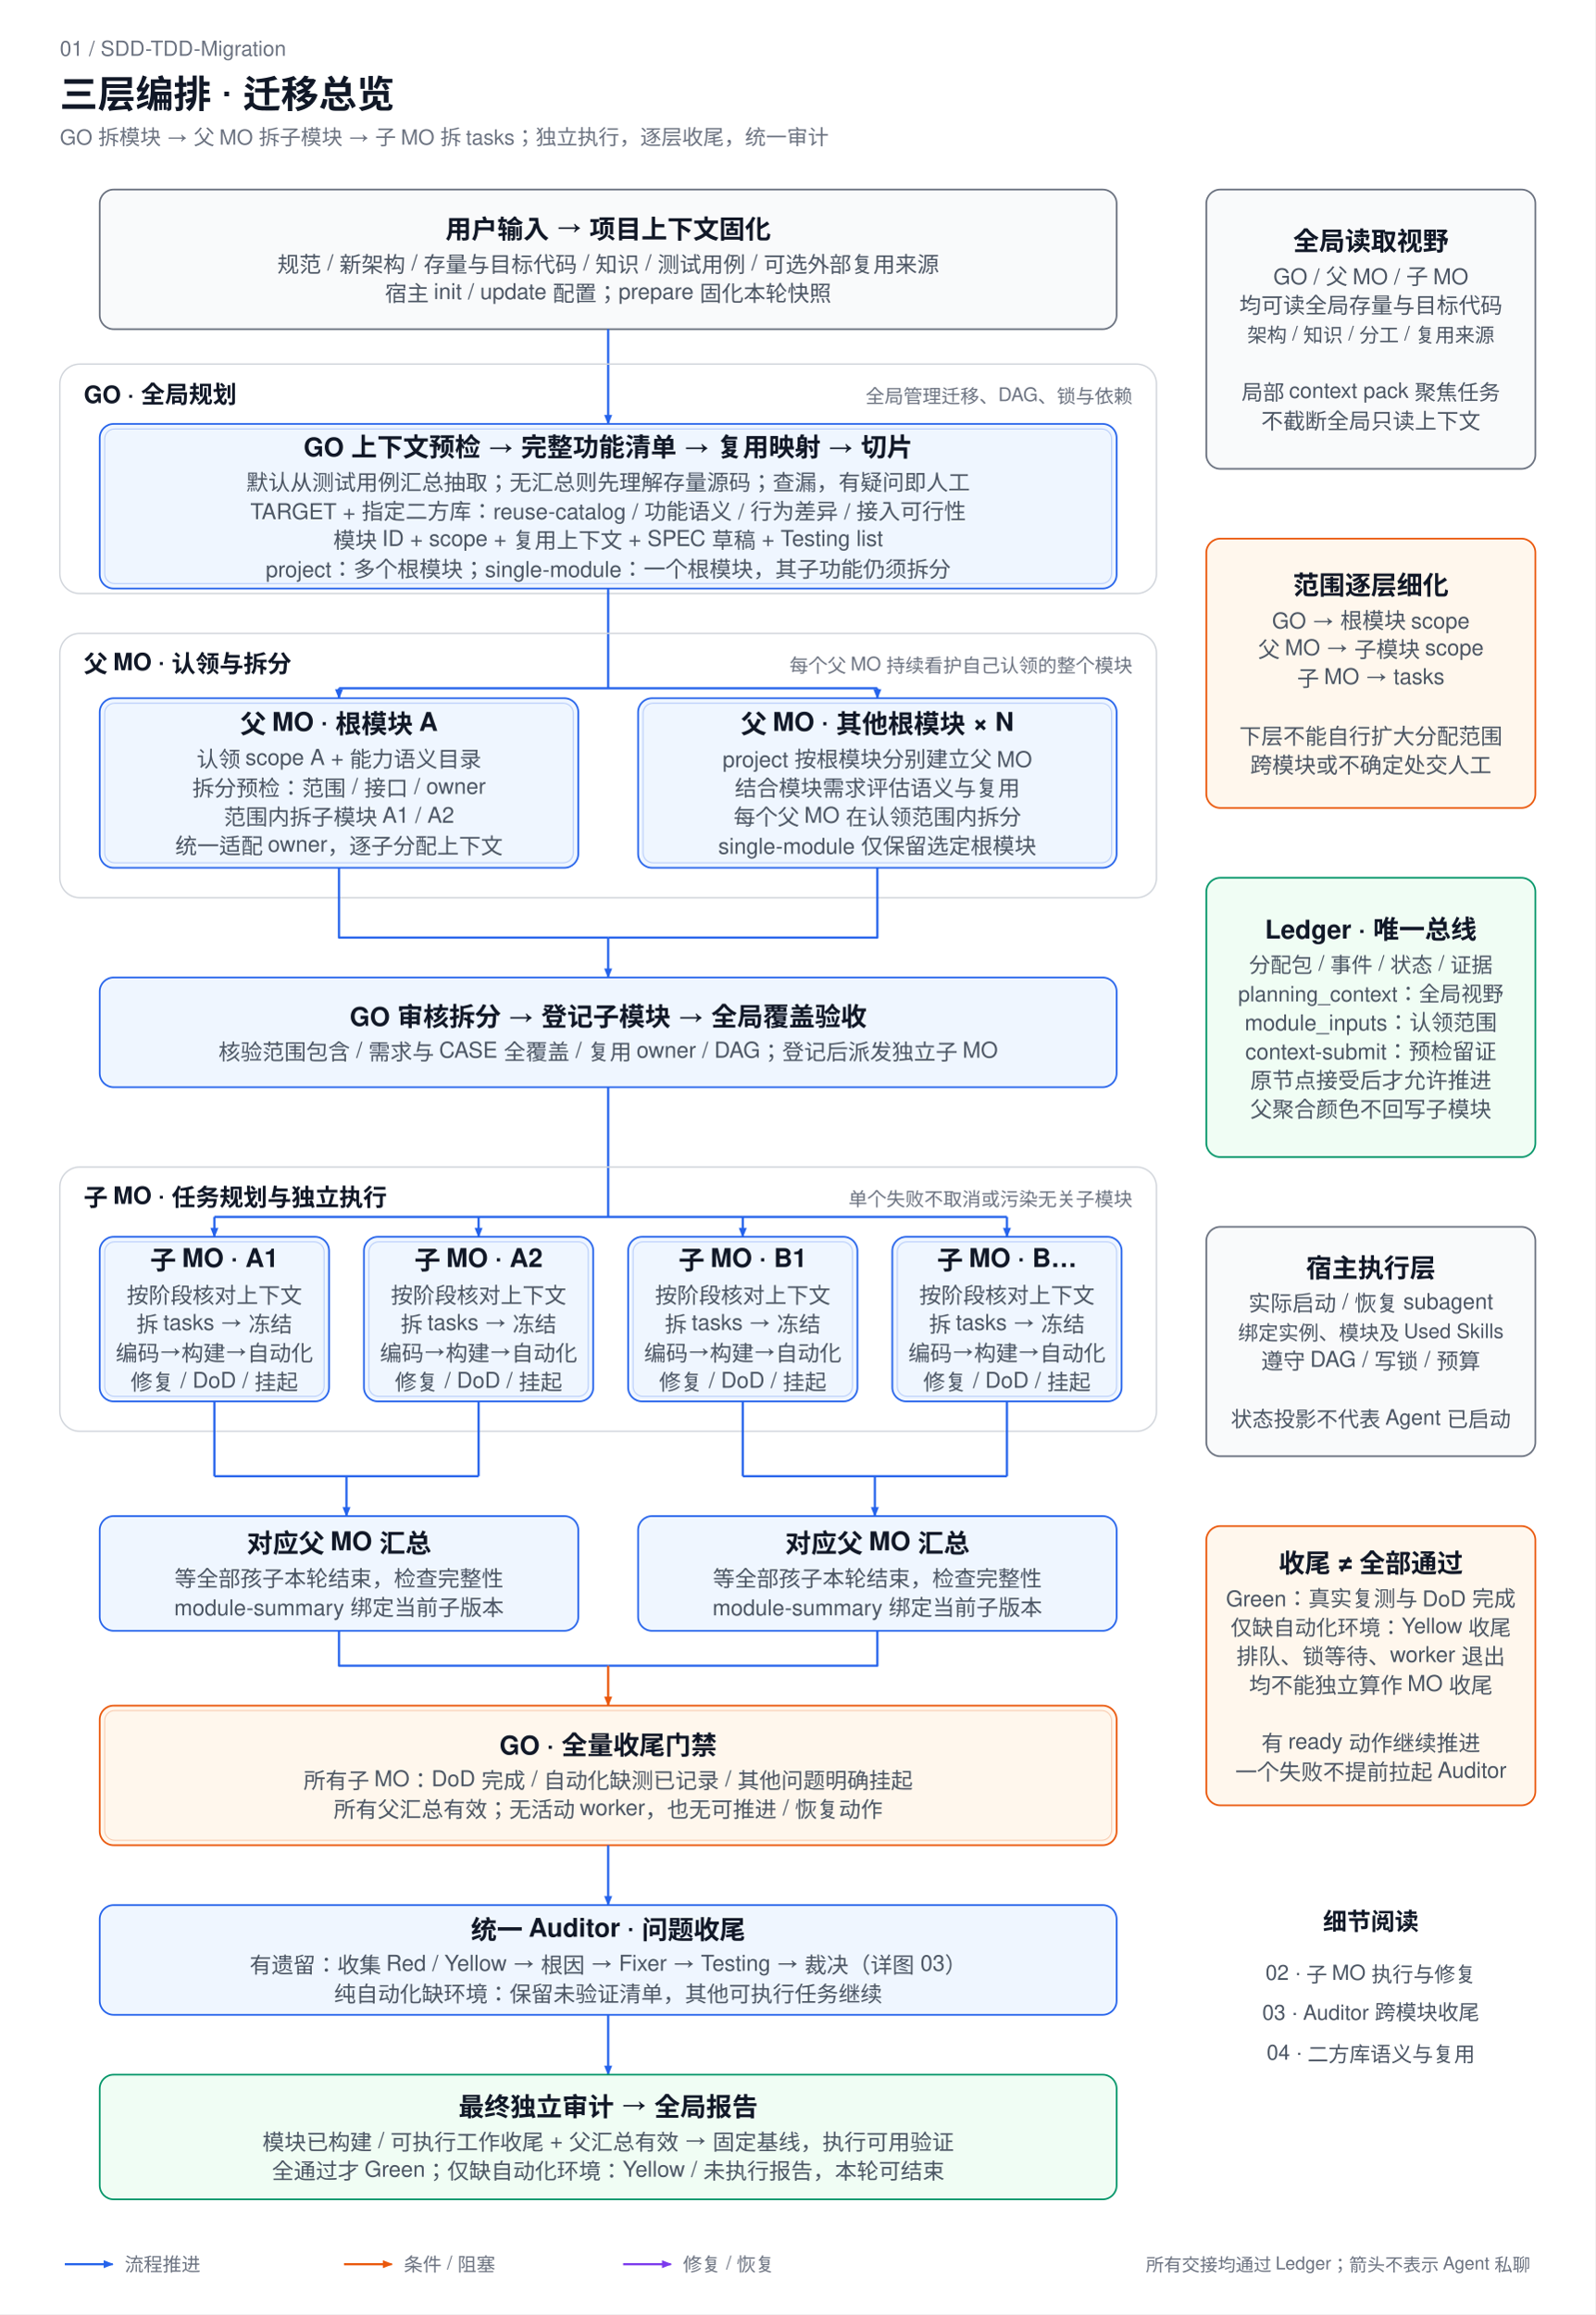
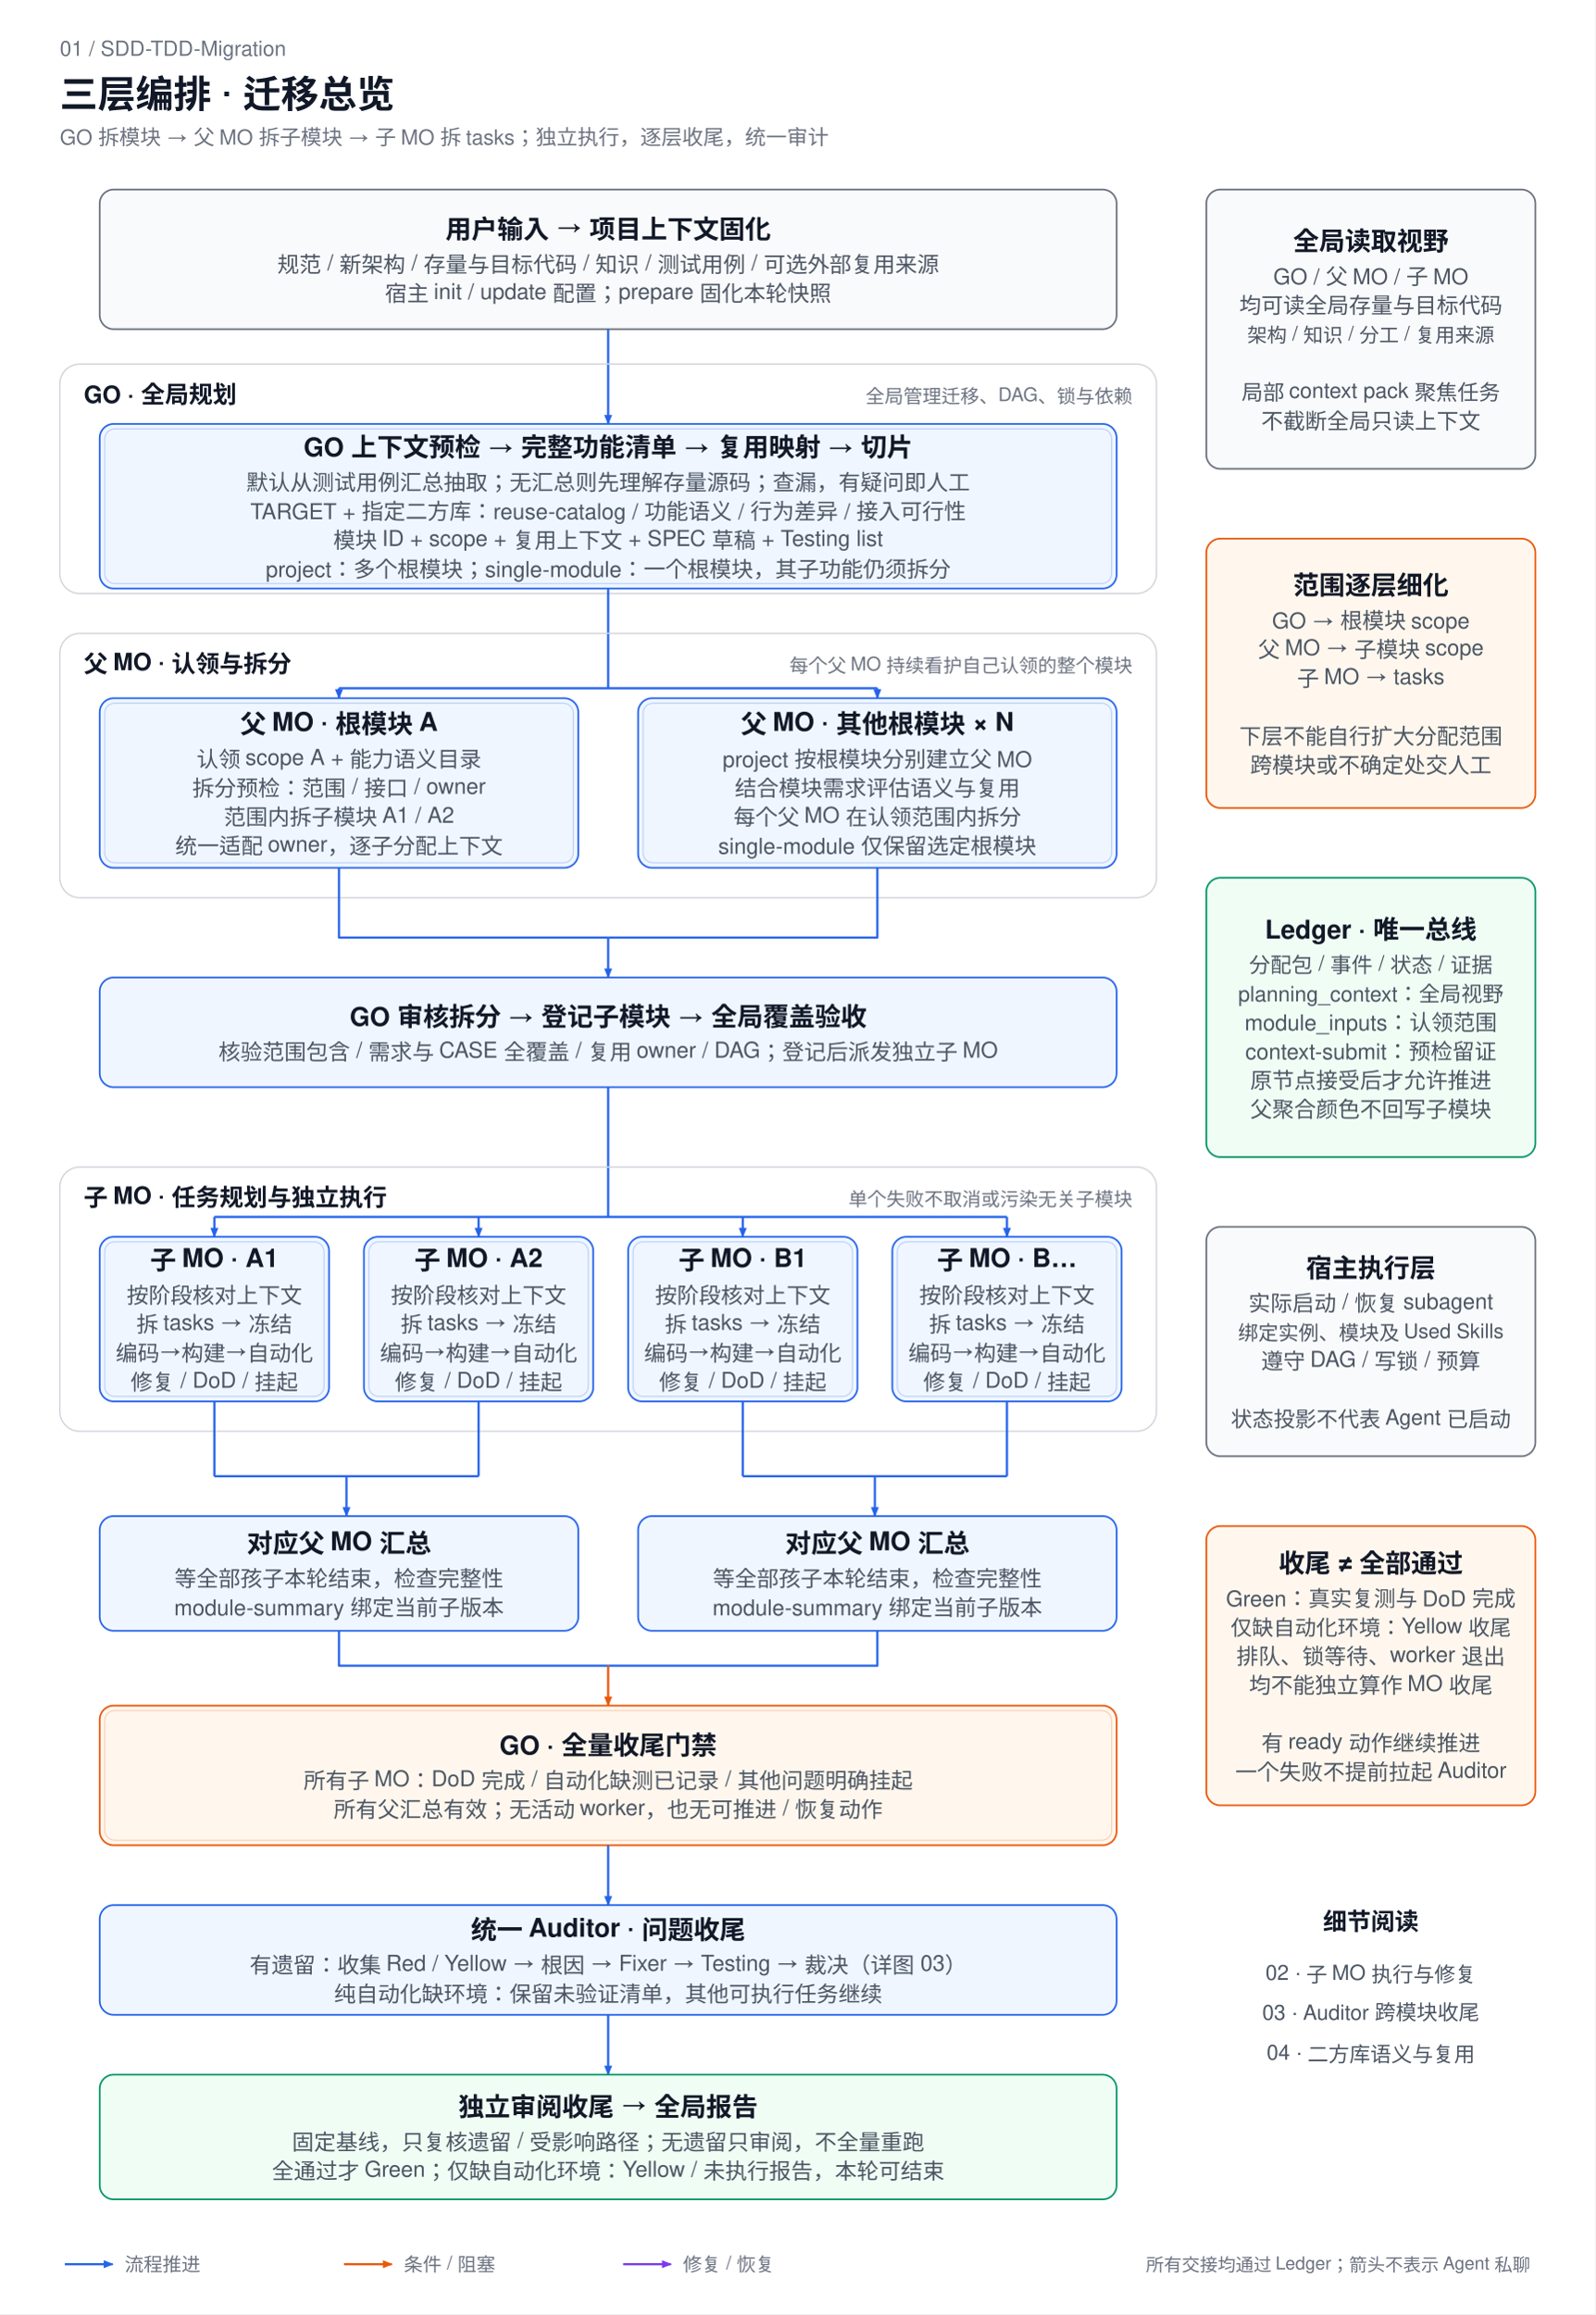
<svg xmlns="http://www.w3.org/2000/svg" width="1600" height="2320" viewBox="0 0 1600 2320" role="img" aria-labelledby="title desc">
  <style>text {font-family: "Helvetica Neue", Helvetica, Arial, "PingFang SC", "Microsoft YaHei", sans-serif;}</style>
  <defs>
    <marker id="arrow-blue" markerWidth="10" markerHeight="8" refX="9" refY="4" orient="auto" markerUnits="userSpaceOnUse">
      <path d="M0,0 L10,4 L0,8 Z" fill="#2563eb" />
    </marker>
    <marker id="arrow-orange" markerWidth="10" markerHeight="8" refX="9" refY="4" orient="auto" markerUnits="userSpaceOnUse">
      <path d="M0,0 L10,4 L0,8 Z" fill="#ea580c" />
    </marker>
    <marker id="arrow-green" markerWidth="10" markerHeight="8" refX="9" refY="4" orient="auto" markerUnits="userSpaceOnUse">
      <path d="M0,0 L10,4 L0,8 Z" fill="#059669" />
    </marker>
    <marker id="arrow-purple" markerWidth="10" markerHeight="8" refX="9" refY="4" orient="auto" markerUnits="userSpaceOnUse">
      <path d="M0,0 L10,4 L0,8 Z" fill="#7c3aed" />
    </marker>
    <marker id="arrow-gray" markerWidth="10" markerHeight="8" refX="9" refY="4" orient="auto" markerUnits="userSpaceOnUse">
      <path d="M0,0 L10,4 L0,8 Z" fill="#6b7280" />
    </marker>
  </defs>
  <rect width="1600" height="2320" fill="white" />
  <text x="60" y="56" font-size="21.00" fill="#6b7280" text-anchor="start" font-weight="400">01  /  SDD-TDD-Migration</text>
  <text x="60" y="108" font-size="38.00" fill="#111827" text-anchor="start" font-weight="700">三层编排 · 迁移总览</text>
  <text x="60" y="145" font-size="21.00" fill="#6b7280" text-anchor="start" font-weight="400">GO 拆模块 → 父 MO 拆子模块 → 子 MO 拆 tasks；独立执行，逐层收尾，统一审计</text>
  <rect x="100" y="190" width="1020" height="140" rx="14" fill="#f9fafb" stroke="#6b7280" stroke-width="1.7" />
  <text x="610.0" y="239.0" font-size="26.00" fill="#111827" text-anchor="middle" font-weight="650">用户输入 → 项目上下文固化</text>
  <text x="610.0" y="273.0" font-size="22.00" fill="#4b5563" text-anchor="middle" font-weight="400">规范 / 新架构 / 存量与目标代码 / 知识 / 测试用例 / 可选外部复用来源</text>
  <text x="610.0" y="302.0" font-size="22.00" fill="#4b5563" text-anchor="middle" font-weight="400">宿主 init / update 配置；prepare 固化本轮快照</text>
  <path d="M610,330 L610,425" fill="none" stroke="#2563eb" stroke-width="2.2" stroke-linejoin="round" marker-end="url(#arrow-blue)" />
  <rect x="60" y="365" width="1100" height="230" rx="20" fill="none" stroke="#d1d5db" stroke-width="1.4" />
  <text x="84" y="404" font-size="24.00" fill="#111827" text-anchor="start" font-weight="650">GO  ·  全局规划</text>
  <text x="1136" y="404" font-size="19.00" fill="#6b7280" text-anchor="end" font-weight="400">全局管理迁移、DAG、锁与依赖</text>
  <rect x="100" y="425" width="1020" height="165" rx="14" fill="#eff6ff" stroke="#2563eb" stroke-width="1.7" />
  <rect x="105" y="430" width="1010" height="155" rx="10" fill="none" stroke="#2563eb" stroke-opacity="0.28" />
  <text x="610.0" y="457.5" font-size="26.00" fill="#111827" text-anchor="middle" font-weight="650">GO 上下文预检 → 完整功能清单 → 复用映射 → 切片</text>
  <text x="610.0" y="491.5" font-size="22.00" fill="#4b5563" text-anchor="middle" font-weight="400">默认从测试用例汇总抽取；无汇总则先理解存量源码；查漏，有疑问即人工</text>
  <text x="610.0" y="520.5" font-size="22.00" fill="#4b5563" text-anchor="middle" font-weight="400">TARGET + 指定二方库：reuse-catalog / 功能语义 / 行为差异 / 接入可行性</text>
  <text x="610.0" y="549.5" font-size="22.00" fill="#4b5563" text-anchor="middle" font-weight="400">模块 ID + scope + 复用上下文 + SPEC 草稿 + Testing list</text>
  <text x="610.0" y="578.5" font-size="22.00" fill="#4b5563" text-anchor="middle" font-weight="400">project：多个根模块；single-module：一个根模块，其子功能仍须拆分</text>
  <path d="M610,590 L610,690" fill="none" stroke="#2563eb" stroke-width="2.2" stroke-linejoin="round" />
  <path d="M340,690 L880,690" fill="none" stroke="#2563eb" stroke-width="2.2" stroke-linejoin="round" />
  <path d="M340,690 L340,700" fill="none" stroke="#2563eb" stroke-width="2.2" stroke-linejoin="round" marker-end="url(#arrow-blue)" />
  <path d="M880,690 L880,700" fill="none" stroke="#2563eb" stroke-width="2.2" stroke-linejoin="round" marker-end="url(#arrow-blue)" />
  <rect x="60" y="635" width="1100" height="265" rx="20" fill="none" stroke="#d1d5db" stroke-width="1.4" />
  <text x="84" y="674" font-size="24.00" fill="#111827" text-anchor="start" font-weight="650">父 MO  ·  认领与拆分</text>
  <text x="1136" y="674" font-size="19.00" fill="#6b7280" text-anchor="end" font-weight="400">每个父 MO 持续看护自己认领的整个模块</text>
  <rect x="100" y="700" width="480" height="170" rx="14" fill="#eff6ff" stroke="#2563eb" stroke-width="1.7" />
  <rect x="105" y="705" width="470" height="160" rx="10" fill="none" stroke="#2563eb" stroke-opacity="0.28" />
  <text x="340.0" y="735.0" font-size="26.00" fill="#111827" text-anchor="middle" font-weight="650">父 MO · 根模块 A</text>
  <text x="340.0" y="769.0" font-size="22.00" fill="#4b5563" text-anchor="middle" font-weight="400">认领 scope A + 能力语义目录</text>
  <text x="340.0" y="798.0" font-size="22.00" fill="#4b5563" text-anchor="middle" font-weight="400">拆分预检：范围 / 接口 / owner</text>
  <text x="340.0" y="827.0" font-size="22.00" fill="#4b5563" text-anchor="middle" font-weight="400">范围内拆子模块 A1 / A2</text>
  <text x="340.0" y="856.0" font-size="22.00" fill="#4b5563" text-anchor="middle" font-weight="400">统一适配 owner，逐子分配上下文</text>
  <rect x="640" y="700" width="480" height="170" rx="14" fill="#eff6ff" stroke="#2563eb" stroke-width="1.7" />
  <rect x="645" y="705" width="470" height="160" rx="10" fill="none" stroke="#2563eb" stroke-opacity="0.28" />
  <text x="880.0" y="735.0" font-size="26.00" fill="#111827" text-anchor="middle" font-weight="650">父 MO · 其他根模块 × N</text>
  <text x="880.0" y="769.0" font-size="22.00" fill="#4b5563" text-anchor="middle" font-weight="400">project 按根模块分别建立父 MO</text>
  <text x="880.0" y="798.0" font-size="22.00" fill="#4b5563" text-anchor="middle" font-weight="400">结合模块需求评估语义与复用</text>
  <text x="880.0" y="827.0" font-size="22.00" fill="#4b5563" text-anchor="middle" font-weight="400">每个父 MO 在认领范围内拆分</text>
  <text x="880.0" y="856.0" font-size="22.00" fill="#4b5563" text-anchor="middle" font-weight="400">single-module 仅保留选定根模块</text>
  <path d="M340,870 L340,940 L610,940" fill="none" stroke="#2563eb" stroke-width="2.2" stroke-linejoin="round" />
  <path d="M880,870 L880,940 L610,940" fill="none" stroke="#2563eb" stroke-width="2.2" stroke-linejoin="round" />
  <path d="M610,940 L610,980" fill="none" stroke="#2563eb" stroke-width="2.2" stroke-linejoin="round" marker-end="url(#arrow-blue)" />
  <rect x="100" y="980" width="1020" height="110" rx="14" fill="#eff6ff" stroke="#2563eb" stroke-width="1.7" />
  <text x="610.0" y="1028.5" font-size="26.00" fill="#111827" text-anchor="middle" font-weight="650">GO 审核拆分 → 登记子模块 → 全局覆盖验收</text>
  <text x="610.0" y="1062.5" font-size="22.00" fill="#4b5563" text-anchor="middle" font-weight="400">核验范围包含 / 需求与 CASE 全覆盖 / 复用 owner / DAG；登记后派发独立子 MO</text>
  <path d="M610,1090 L610,1220" fill="none" stroke="#2563eb" stroke-width="2.2" stroke-linejoin="round" />
  <path d="M215,1220 L1010,1220" fill="none" stroke="#2563eb" stroke-width="2.2" stroke-linejoin="round" />
  <rect x="60" y="1170" width="1100" height="265" rx="20" fill="none" stroke="#d1d5db" stroke-width="1.4" />
  <text x="84" y="1209" font-size="24.00" fill="#111827" text-anchor="start" font-weight="650">子 MO  ·  任务规划与独立执行</text>
  <text x="1136" y="1209" font-size="19.00" fill="#6b7280" text-anchor="end" font-weight="400">单个失败不取消或污染无关子模块</text>
  <path d="M215,1220 L215,1240" fill="none" stroke="#2563eb" stroke-width="2.2" stroke-linejoin="round" marker-end="url(#arrow-blue)" />
  <rect x="100" y="1240" width="230" height="165" rx="14" fill="#eff6ff" stroke="#2563eb" stroke-width="1.7" />
  <rect x="105" y="1245" width="220" height="155" rx="10" fill="none" stroke="#2563eb" stroke-opacity="0.28" />
  <text x="215.0" y="1272.5" font-size="26.00" fill="#111827" text-anchor="middle" font-weight="650">子 MO · A1</text>
  <text x="215.0" y="1306.5" font-size="22.00" fill="#4b5563" text-anchor="middle" font-weight="400">按阶段核对上下文</text>
  <text x="215.0" y="1335.5" font-size="22.00" fill="#4b5563" text-anchor="middle" font-weight="400">拆 tasks → 冻结</text>
  <text x="215.0" y="1364.5" font-size="22.00" fill="#4b5563" text-anchor="middle" font-weight="400">编码→构建→自动化</text>
  <text x="215.0" y="1393.5" font-size="21.91" fill="#4b5563" text-anchor="middle" font-weight="400">修复 / DoD / 挂起</text>
  <path d="M480,1220 L480,1240" fill="none" stroke="#2563eb" stroke-width="2.2" stroke-linejoin="round" marker-end="url(#arrow-blue)" />
  <rect x="365" y="1240" width="230" height="165" rx="14" fill="#eff6ff" stroke="#2563eb" stroke-width="1.7" />
  <rect x="370" y="1245" width="220" height="155" rx="10" fill="none" stroke="#2563eb" stroke-opacity="0.28" />
  <text x="480.0" y="1272.5" font-size="26.00" fill="#111827" text-anchor="middle" font-weight="650">子 MO · A2</text>
  <text x="480.0" y="1306.5" font-size="22.00" fill="#4b5563" text-anchor="middle" font-weight="400">按阶段核对上下文</text>
  <text x="480.0" y="1335.5" font-size="22.00" fill="#4b5563" text-anchor="middle" font-weight="400">拆 tasks → 冻结</text>
  <text x="480.0" y="1364.5" font-size="22.00" fill="#4b5563" text-anchor="middle" font-weight="400">编码→构建→自动化</text>
  <text x="480.0" y="1393.5" font-size="21.91" fill="#4b5563" text-anchor="middle" font-weight="400">修复 / DoD / 挂起</text>
  <path d="M745,1220 L745,1240" fill="none" stroke="#2563eb" stroke-width="2.2" stroke-linejoin="round" marker-end="url(#arrow-blue)" />
  <rect x="630" y="1240" width="230" height="165" rx="14" fill="#eff6ff" stroke="#2563eb" stroke-width="1.7" />
  <rect x="635" y="1245" width="220" height="155" rx="10" fill="none" stroke="#2563eb" stroke-opacity="0.28" />
  <text x="745.0" y="1272.5" font-size="26.00" fill="#111827" text-anchor="middle" font-weight="650">子 MO · B1</text>
  <text x="745.0" y="1306.5" font-size="22.00" fill="#4b5563" text-anchor="middle" font-weight="400">按阶段核对上下文</text>
  <text x="745.0" y="1335.5" font-size="22.00" fill="#4b5563" text-anchor="middle" font-weight="400">拆 tasks → 冻结</text>
  <text x="745.0" y="1364.5" font-size="22.00" fill="#4b5563" text-anchor="middle" font-weight="400">编码→构建→自动化</text>
  <text x="745.0" y="1393.5" font-size="21.91" fill="#4b5563" text-anchor="middle" font-weight="400">修复 / DoD / 挂起</text>
  <path d="M1010,1220 L1010,1240" fill="none" stroke="#2563eb" stroke-width="2.2" stroke-linejoin="round" marker-end="url(#arrow-blue)" />
  <rect x="895" y="1240" width="230" height="165" rx="14" fill="#eff6ff" stroke="#2563eb" stroke-width="1.7" />
  <rect x="900" y="1245" width="220" height="155" rx="10" fill="none" stroke="#2563eb" stroke-opacity="0.28" />
  <text x="1010.0" y="1272.5" font-size="26.00" fill="#111827" text-anchor="middle" font-weight="650">子 MO · B…</text>
  <text x="1010.0" y="1306.5" font-size="22.00" fill="#4b5563" text-anchor="middle" font-weight="400">按阶段核对上下文</text>
  <text x="1010.0" y="1335.5" font-size="22.00" fill="#4b5563" text-anchor="middle" font-weight="400">拆 tasks → 冻结</text>
  <text x="1010.0" y="1364.5" font-size="22.00" fill="#4b5563" text-anchor="middle" font-weight="400">编码→构建→自动化</text>
  <text x="1010.0" y="1393.5" font-size="21.91" fill="#4b5563" text-anchor="middle" font-weight="400">修复 / DoD / 挂起</text>
  <path d="M215,1405 L215,1480" fill="none" stroke="#2563eb" stroke-width="2.2" stroke-linejoin="round" />
  <path d="M480,1405 L480,1480" fill="none" stroke="#2563eb" stroke-width="2.2" stroke-linejoin="round" />
  <path d="M215,1480 L480,1480" fill="none" stroke="#2563eb" stroke-width="2.2" stroke-linejoin="round" />
  <path d="M347.5,1480 L347.5,1520" fill="none" stroke="#2563eb" stroke-width="2.2" stroke-linejoin="round" marker-end="url(#arrow-blue)" />
  <rect x="100" y="1520" width="480" height="115" rx="14" fill="#eff6ff" stroke="#2563eb" stroke-width="1.7" />
  <text x="340.0" y="1556.5" font-size="26.00" fill="#111827" text-anchor="middle" font-weight="650">对应父 MO 汇总</text>
  <text x="340.0" y="1590.5" font-size="22.00" fill="#4b5563" text-anchor="middle" font-weight="400">等全部孩子本轮结束，检查完整性</text>
  <text x="340.0" y="1619.5" font-size="22.00" fill="#4b5563" text-anchor="middle" font-weight="400">module-summary 绑定当前子版本</text>
  <path d="M745,1405 L745,1480" fill="none" stroke="#2563eb" stroke-width="2.2" stroke-linejoin="round" />
  <path d="M1010,1405 L1010,1480" fill="none" stroke="#2563eb" stroke-width="2.2" stroke-linejoin="round" />
  <path d="M745,1480 L1010,1480" fill="none" stroke="#2563eb" stroke-width="2.2" stroke-linejoin="round" />
  <path d="M877.5,1480 L877.5,1520" fill="none" stroke="#2563eb" stroke-width="2.2" stroke-linejoin="round" marker-end="url(#arrow-blue)" />
  <rect x="640" y="1520" width="480" height="115" rx="14" fill="#eff6ff" stroke="#2563eb" stroke-width="1.7" />
  <text x="880.0" y="1556.5" font-size="26.00" fill="#111827" text-anchor="middle" font-weight="650">对应父 MO 汇总</text>
  <text x="880.0" y="1590.5" font-size="22.00" fill="#4b5563" text-anchor="middle" font-weight="400">等全部孩子本轮结束，检查完整性</text>
  <text x="880.0" y="1619.5" font-size="22.00" fill="#4b5563" text-anchor="middle" font-weight="400">module-summary 绑定当前子版本</text>
  <path d="M340,1635 L340,1670 L610,1670" fill="none" stroke="#2563eb" stroke-width="2.2" stroke-linejoin="round" />
  <path d="M880,1635 L880,1670 L610,1670" fill="none" stroke="#2563eb" stroke-width="2.2" stroke-linejoin="round" />
  <path d="M610,1670 L610,1710" fill="none" stroke="#ea580c" stroke-width="2.2" stroke-linejoin="round" marker-end="url(#arrow-orange)" />
  <rect x="100" y="1710" width="1020" height="140" rx="14" fill="#fff7ed" stroke="#ea580c" stroke-width="1.7" />
  <rect x="105" y="1715" width="1010" height="130" rx="10" fill="none" stroke="#ea580c" stroke-opacity="0.28" />
  <text x="610.0" y="1759.0" font-size="26.00" fill="#111827" text-anchor="middle" font-weight="650">GO · 全量收尾门禁</text>
  <text x="610.0" y="1793.0" font-size="22.00" fill="#4b5563" text-anchor="middle" font-weight="400">所有子 MO：DoD 完成 / 自动化缺测已记录 / 其他问题明确挂起</text>
  <text x="610.0" y="1822.0" font-size="22.00" fill="#4b5563" text-anchor="middle" font-weight="400">所有父汇总有效；无活动 worker，也无可推进 / 恢复动作</text>
  <path d="M610,1850 L610,1910" fill="none" stroke="#2563eb" stroke-width="2.2" stroke-linejoin="round" marker-end="url(#arrow-blue)" />
  <rect x="100" y="1910" width="1020" height="110" rx="14" fill="#eff6ff" stroke="#2563eb" stroke-width="1.7" />
  <text x="610.0" y="1944.0" font-size="26.00" fill="#111827" text-anchor="middle" font-weight="650">统一 Auditor · 问题收尾</text>
  <text x="610.0" y="1978.0" font-size="22.00" fill="#4b5563" text-anchor="middle" font-weight="400">有遗留：收集 Red / Yellow → 根因 → Fixer → Testing → 裁决（详图 03）</text>
  <text x="610.0" y="2007.0" font-size="22.00" fill="#4b5563" text-anchor="middle" font-weight="400">纯自动化缺环境：保留未验证清单，其他可执行任务继续</text>
  <path d="M610,2020 L610,2080" fill="none" stroke="#2563eb" stroke-width="2.2" stroke-linejoin="round" marker-end="url(#arrow-blue)" />
  <rect x="100" y="2080" width="1020" height="125" rx="14" fill="#f0fdf4" stroke="#059669" stroke-width="1.7" />
-   <text x="610.0" y="2121.5" font-size="26.00" fill="#111827" text-anchor="middle" font-weight="650">最终独立审计 → 全局报告</text>
-   <text x="610.0" y="2155.5" font-size="22.00" fill="#4b5563" text-anchor="middle" font-weight="400">模块已构建 / 可执行工作收尾 + 父汇总有效 → 固定基线，执行可用验证</text>
+   <text x="610.0" y="2121.5" font-size="26.00" fill="#111827" text-anchor="middle" font-weight="650">独立审阅收尾 → 全局报告</text>
+   <text x="610.0" y="2155.5" font-size="22.00" fill="#4b5563" text-anchor="middle" font-weight="400">固定基线，只复核遗留 / 受影响路径；无遗留只审阅，不全量重跑</text>
  <text x="610.0" y="2184.5" font-size="22.00" fill="#4b5563" text-anchor="middle" font-weight="400">全通过才 Green；仅缺自动化环境：Yellow / 未执行报告，本轮可结束</text>
  <rect x="1210" y="190" width="330" height="280" rx="14" fill="#f9fafb" stroke="#6b7280" stroke-width="1.7" />
  <text x="1375.0" y="251.0" font-size="26.00" fill="#111827" text-anchor="middle" font-weight="650">全局读取视野</text>
  <text x="1375.0" y="285.0" font-size="22.00" fill="#4b5563" text-anchor="middle" font-weight="400">GO / 父 MO / 子 MO</text>
  <text x="1375.0" y="314.0" font-size="22.00" fill="#4b5563" text-anchor="middle" font-weight="400">均可读全局存量与目标代码</text>
  <text x="1375.0" y="343.0" font-size="19.83" fill="#4b5563" text-anchor="middle" font-weight="400">架构 / 知识 / 分工 / 复用来源</text>
  <text x="1375.0" y="372.0" font-size="22.00" fill="#4b5563" text-anchor="middle" font-weight="400" />
  <text x="1375.0" y="401.0" font-size="21.46" fill="#4b5563" text-anchor="middle" font-weight="400">局部 context pack 聚焦任务</text>
  <text x="1375.0" y="430.0" font-size="22.00" fill="#4b5563" text-anchor="middle" font-weight="400">不截断全局只读上下文</text>
  <rect x="1210" y="540" width="330" height="270" rx="14" fill="#fff7ed" stroke="#ea580c" stroke-width="1.7" />
  <text x="1375.0" y="596.0" font-size="26.00" fill="#111827" text-anchor="middle" font-weight="650">范围逐层细化</text>
  <text x="1375.0" y="630.0" font-size="22.00" fill="#4b5563" text-anchor="middle" font-weight="400">GO → 根模块 scope</text>
  <text x="1375.0" y="659.0" font-size="22.00" fill="#4b5563" text-anchor="middle" font-weight="400">父 MO → 子模块 scope</text>
  <text x="1375.0" y="688.0" font-size="22.00" fill="#4b5563" text-anchor="middle" font-weight="400">子 MO → tasks</text>
  <text x="1375.0" y="717.0" font-size="22.00" fill="#4b5563" text-anchor="middle" font-weight="400" />
  <text x="1375.0" y="746.0" font-size="22.00" fill="#4b5563" text-anchor="middle" font-weight="400">下层不能自行扩大分配范围</text>
  <text x="1375.0" y="775.0" font-size="22.00" fill="#4b5563" text-anchor="middle" font-weight="400">跨模块或不确定处交人工</text>
  <rect x="1210" y="880" width="330" height="280" rx="14" fill="#f0fdf4" stroke="#059669" stroke-width="1.7" />
  <text x="1375.0" y="941.0" font-size="26.00" fill="#111827" text-anchor="middle" font-weight="650">Ledger · 唯一总线</text>
  <text x="1375.0" y="975.0" font-size="21.23" fill="#4b5563" text-anchor="middle" font-weight="400">分配包 / 事件 / 状态 / 证据</text>
  <text x="1375.0" y="1004.0" font-size="21.25" fill="#4b5563" text-anchor="middle" font-weight="400">planning_context：全局视野</text>
  <text x="1375.0" y="1033.0" font-size="22.00" fill="#4b5563" text-anchor="middle" font-weight="400">module_inputs：认领范围</text>
  <text x="1375.0" y="1062.0" font-size="22.00" fill="#4b5563" text-anchor="middle" font-weight="400">context-submit：预检留证</text>
  <text x="1375.0" y="1091.0" font-size="22.00" fill="#4b5563" text-anchor="middle" font-weight="400">原节点接受后才允许推进</text>
  <text x="1375.0" y="1120.0" font-size="22.00" fill="#4b5563" text-anchor="middle" font-weight="400">父聚合颜色不回写子模块</text>
  <rect x="1210" y="1230" width="330" height="230" rx="14" fill="#f9fafb" stroke="#6b7280" stroke-width="1.7" />
  <text x="1375.0" y="1280.5" font-size="26.00" fill="#111827" text-anchor="middle" font-weight="650">宿主执行层</text>
  <text x="1375.0" y="1314.5" font-size="22.00" fill="#4b5563" text-anchor="middle" font-weight="400">实际启动 / 恢复 subagent</text>
  <text x="1375.0" y="1343.5" font-size="20.22" fill="#4b5563" text-anchor="middle" font-weight="400">绑定实例、模块及 Used Skills</text>
  <text x="1375.0" y="1372.5" font-size="22.00" fill="#4b5563" text-anchor="middle" font-weight="400">遵守 DAG / 写锁 / 预算</text>
  <text x="1375.0" y="1401.5" font-size="22.00" fill="#4b5563" text-anchor="middle" font-weight="400" />
  <text x="1375.0" y="1430.5" font-size="21.44" fill="#4b5563" text-anchor="middle" font-weight="400">状态投影不代表 Agent 已启动</text>
  <rect x="1210" y="1530" width="330" height="280" rx="14" fill="#fff7ed" stroke="#ea580c" stroke-width="1.7" />
  <text x="1375.0" y="1576.5" font-size="26.00" fill="#111827" text-anchor="middle" font-weight="650">收尾 ≠ 全部通过</text>
  <text x="1375.0" y="1610.5" font-size="21.90" fill="#4b5563" text-anchor="middle" font-weight="400">Green：真实复测与 DoD 完成</text>
  <text x="1375.0" y="1639.5" font-size="21.44" fill="#4b5563" text-anchor="middle" font-weight="400">仅缺自动化环境：Yellow 收尾</text>
  <text x="1375.0" y="1668.5" font-size="22.00" fill="#4b5563" text-anchor="middle" font-weight="400">排队、锁等待、worker 退出</text>
  <text x="1375.0" y="1697.5" font-size="22.00" fill="#4b5563" text-anchor="middle" font-weight="400">均不能独立算作 MO 收尾</text>
  <text x="1375.0" y="1726.5" font-size="22.00" fill="#4b5563" text-anchor="middle" font-weight="400" />
  <text x="1375.0" y="1755.5" font-size="22.00" fill="#4b5563" text-anchor="middle" font-weight="400">有 ready 动作继续推进</text>
  <text x="1375.0" y="1784.5" font-size="22.00" fill="#4b5563" text-anchor="middle" font-weight="400">一个失败不提前拉起 Auditor</text>
  <text x="1375" y="1935" font-size="24.00" fill="#111827" text-anchor="middle" font-weight="650">细节阅读</text>
  <text x="1375" y="1985" font-size="21.00" fill="#4b5563" text-anchor="middle" font-weight="400">02 · 子 MO 执行与修复</text>
  <text x="1375" y="2025" font-size="21.00" fill="#4b5563" text-anchor="middle" font-weight="400">03 · Auditor 跨模块收尾</text>
  <text x="1375" y="2065" font-size="21.00" fill="#4b5563" text-anchor="middle" font-weight="400">04 · 二方库语义与复用</text>
  <path d="M65,2270 L113,2270" fill="none" stroke="#2563eb" stroke-width="2.2" stroke-linejoin="round" marker-end="url(#arrow-blue)" />
  <text x="125" y="2277" font-size="19.00" fill="#6b7280" text-anchor="start" font-weight="400">流程推进</text>
  <path d="M345,2270 L393,2270" fill="none" stroke="#ea580c" stroke-width="2.2" stroke-linejoin="round" marker-end="url(#arrow-orange)" />
  <text x="405" y="2277" font-size="19.00" fill="#6b7280" text-anchor="start" font-weight="400">条件 / 阻塞</text>
  <path d="M625,2270 L673,2270" fill="none" stroke="#7c3aed" stroke-width="2.2" stroke-linejoin="round" marker-end="url(#arrow-purple)" />
  <text x="685" y="2277" font-size="19.00" fill="#6b7280" text-anchor="start" font-weight="400">修复 / 恢复</text>
  <text x="1535" y="2277" font-size="18.00" fill="#6b7280" text-anchor="end" font-weight="400">所有交接均通过 Ledger；箭头不表示 Agent 私聊</text>
</svg>
